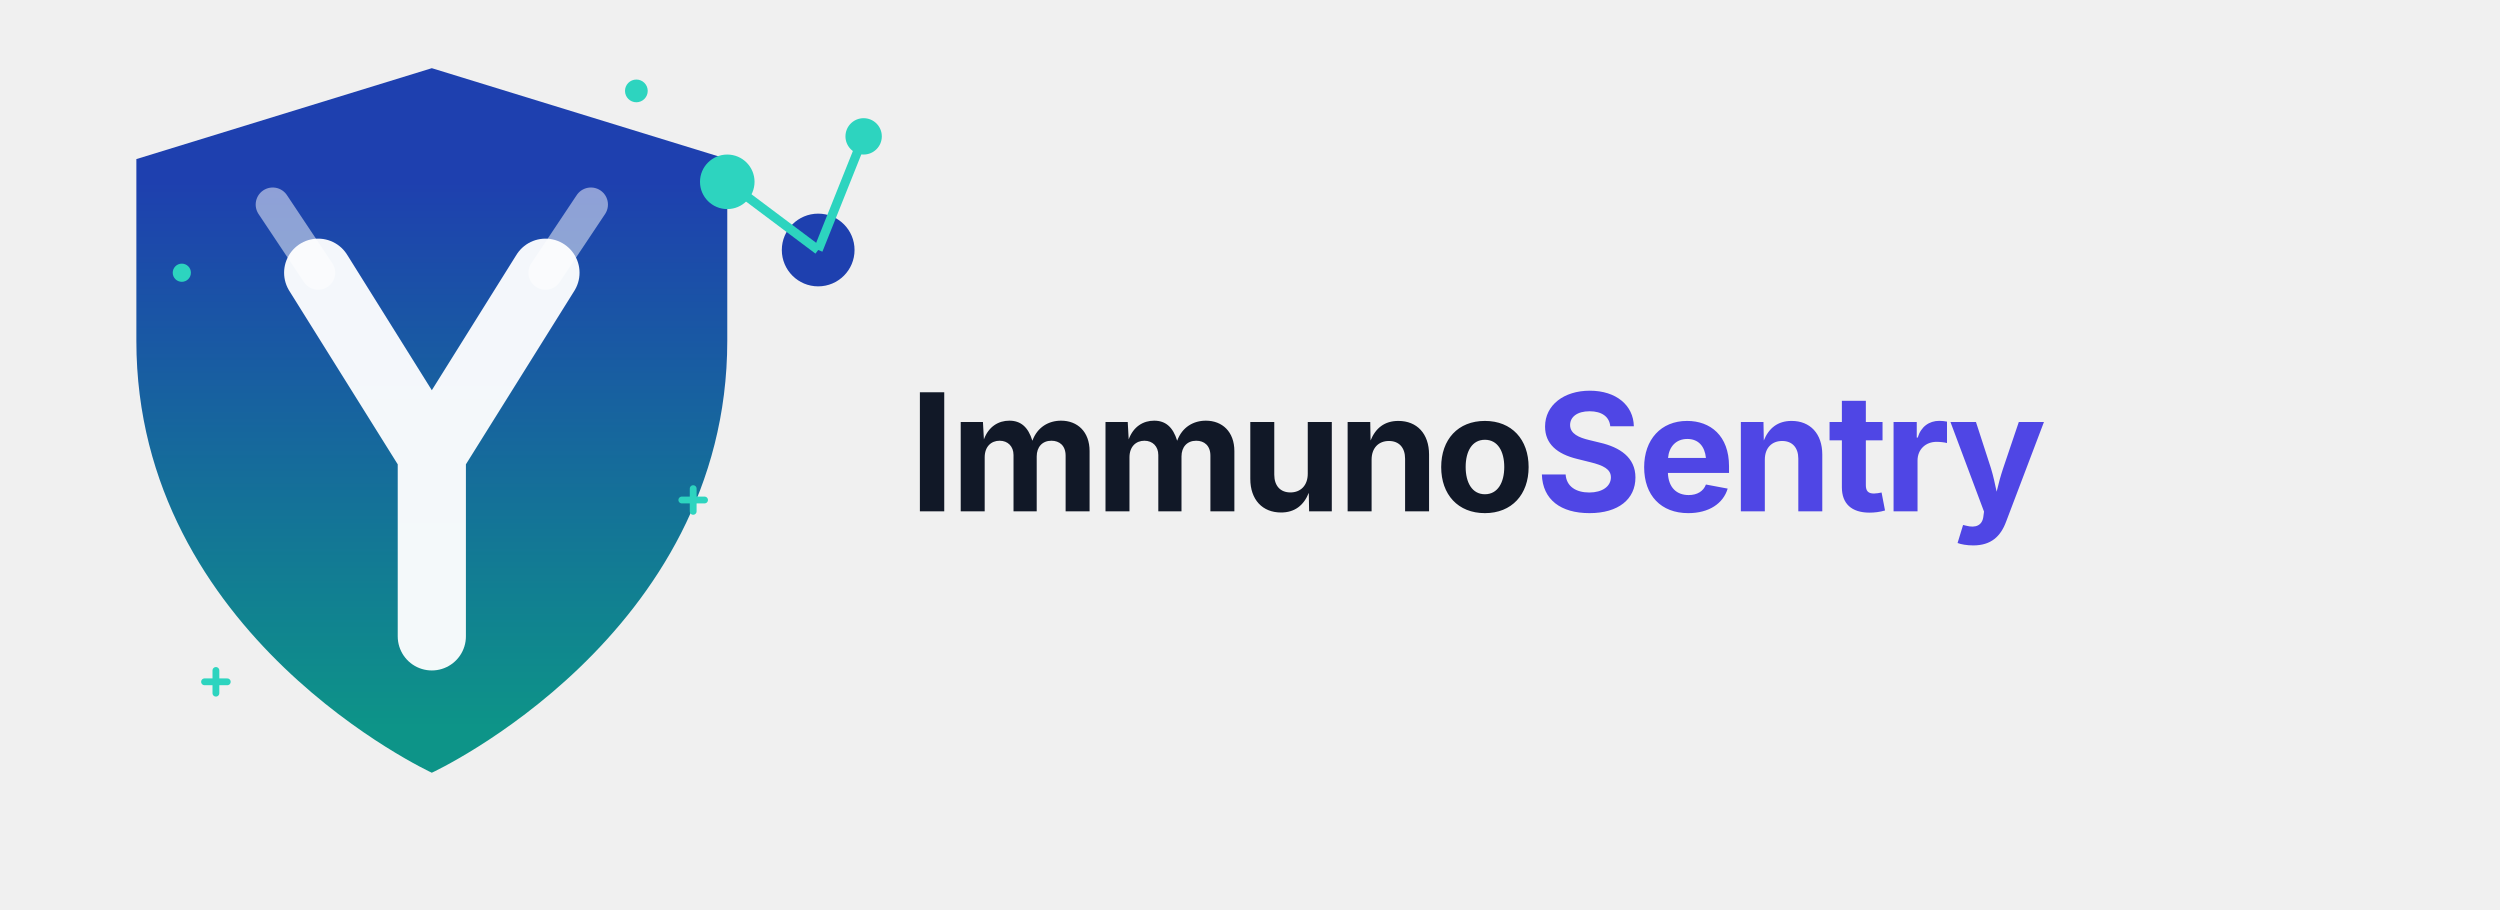
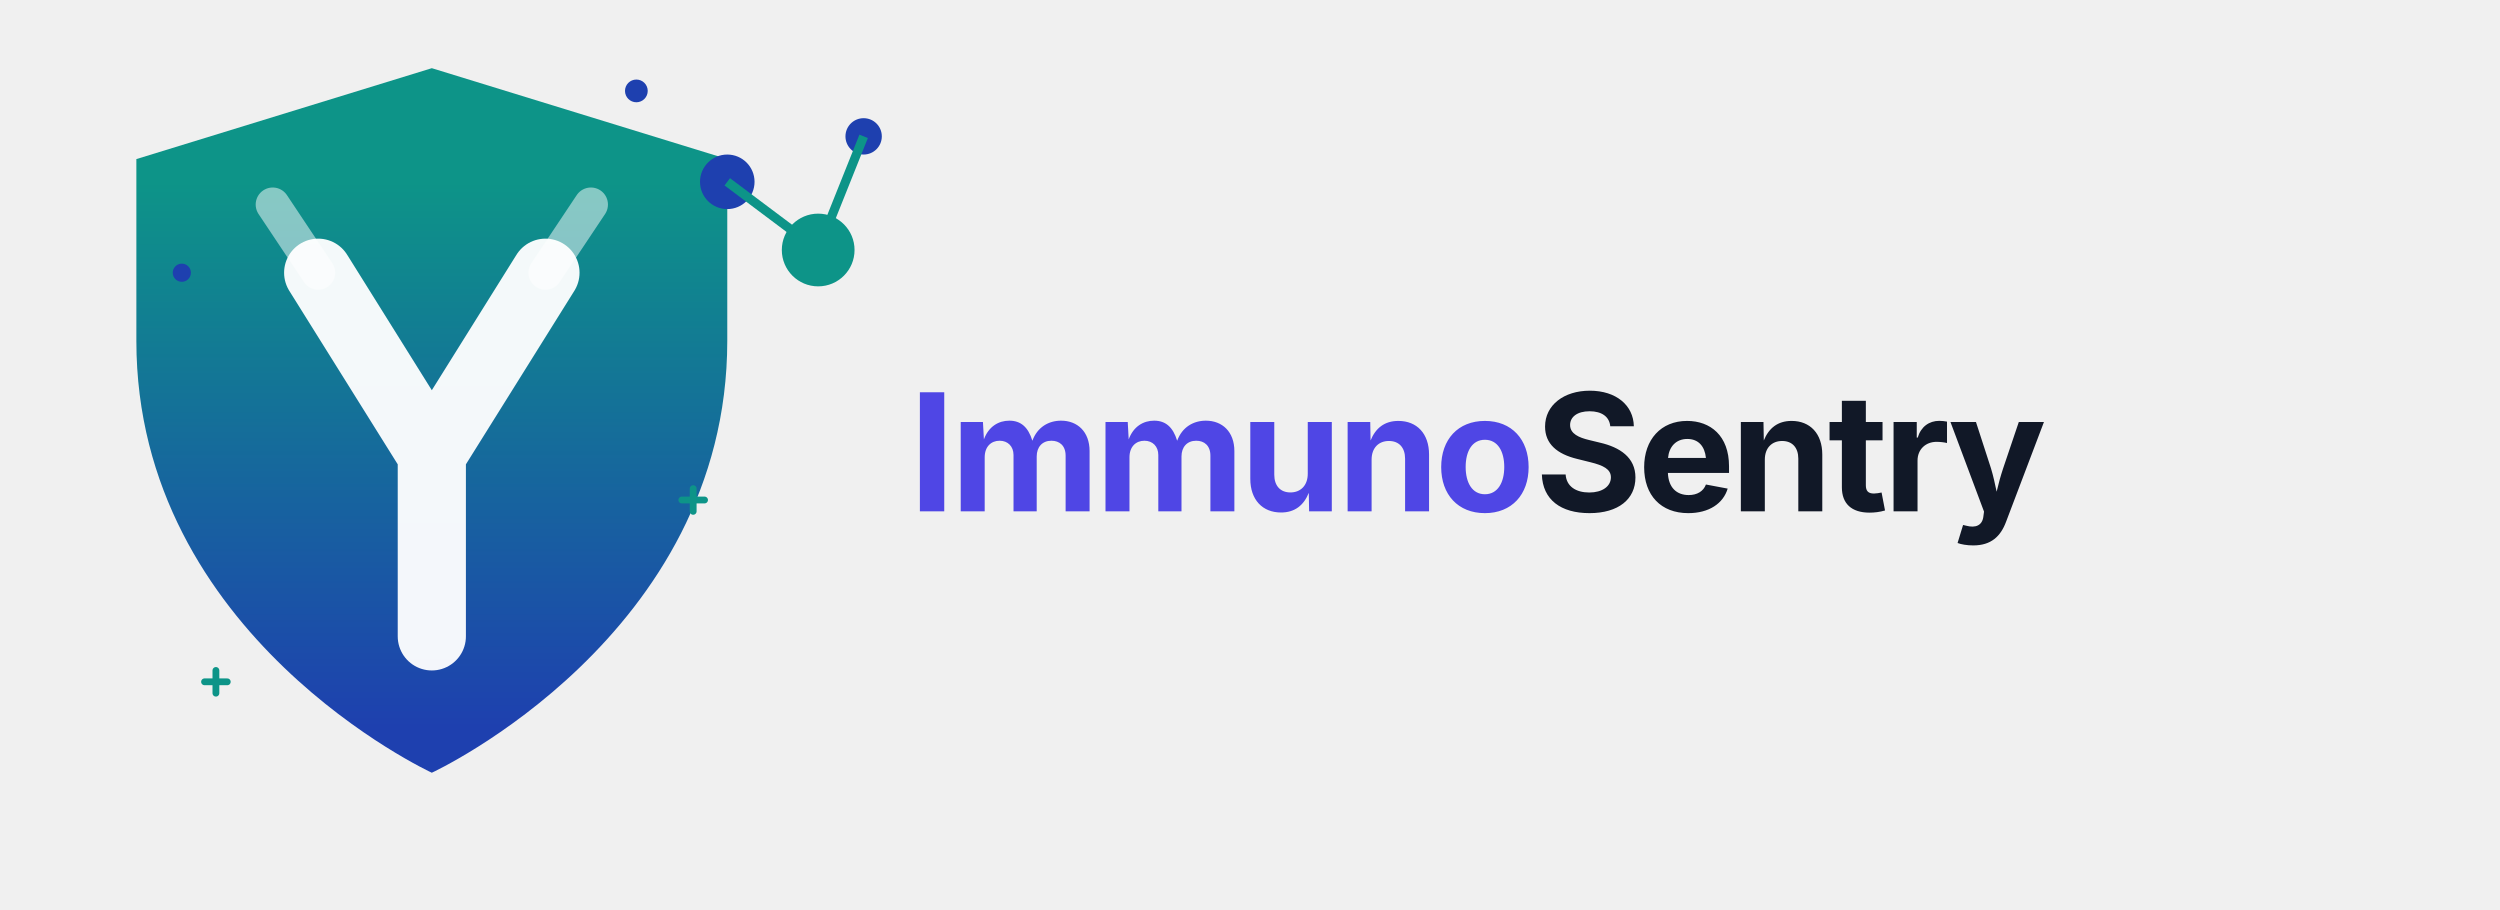
<svg xmlns="http://www.w3.org/2000/svg" viewBox="0 0 1100 400" fill="none">
  <defs>
    <linearGradient id="shieldGrad" x1="120" y1="80" x2="120" y2="320" gradientUnits="userSpaceOnUse">
-       <stop offset="0%" stop-color="#1E40AF" />
-       <stop offset="100%" stop-color="#0D9488" />
+       <stop offset="0%" stop-color="#0D9488" />
+       <stop offset="100%" stop-color="#1E40AF" />
    </linearGradient>
  </defs>
  <g transform="translate(40, 0)">
    <path d="M150 340C150 340 280 280 280 150V70L150 30L20 70V150C20 280 150 340 150 340Z" fill="url(#shieldGrad)" />
    <path d="M150 200V280M150 200L100 120M150 200L200 120" stroke="white" stroke-width="30" stroke-linecap="round" stroke-linejoin="round" opacity="0.95" />
    <path d="M100 120L80 90M200 120L220 90" stroke="white" stroke-width="15" stroke-linecap="round" stroke-linejoin="round" opacity="0.5" />
-     <circle cx="280" cy="80" r="12" fill="#2DD4BF" />
-     <circle cx="320" cy="110" r="16" fill="#1E40AF" />
-     <circle cx="340" cy="60" r="8" fill="#2DD4BF" />
-     <line x1="280" y1="80" x2="320" y2="110" stroke="#2DD4BF" stroke-width="4" />
-     <line x1="320" y1="110" x2="340" y2="60" stroke="#2DD4BF" stroke-width="4" />
-     <circle cx="240" cy="40" r="5" fill="#2DD4BF" />
-     <path d="M50 300L60 300M55 295L55 305" stroke="#2DD4BF" stroke-width="3" stroke-linecap="round" />
-     <path d="M260 220L270 220M265 215L265 225" stroke="#2DD4BF" stroke-width="3" stroke-linecap="round" />
-     <circle cx="40" cy="120" r="4" fill="#2DD4BF" />
+     <circle cx="280" cy="80" r="12" fill="#1E40AF" />
+     <circle cx="320" cy="110" r="16" fill="#0D9488" />
+     <circle cx="340" cy="60" r="8" fill="#1E40AF" />
+     <line x1="280" y1="80" x2="320" y2="110" stroke="#0D9488" stroke-width="4" />
+     <line x1="320" y1="110" x2="340" y2="60" stroke="#0D9488" stroke-width="4" />
+     <circle cx="240" cy="40" r="5" fill="#1E40AF" />
+     <path d="M50 300L60 300M55 295L55 305" stroke="#0D9488" stroke-width="3" stroke-linecap="round" />
+     <path d="M260 220L270 220M265 215L265 225" stroke="#0D9488" stroke-width="3" stroke-linecap="round" />
+     <circle cx="40" cy="120" r="4" fill="#1E40AF" />
  </g>
-   <text x="400" y="225" fill="#111827" style="font: bold 72px Inter, sans-serif; letter-spacing: -2px;">Immuno<tspan fill="#4F46E5">Sentry</tspan>
+   <text x="400" y="225" fill="#4F46E5" style="font: bold 72px Inter, sans-serif; letter-spacing: -2px;">Immuno<tspan fill="#111827">Sentry</tspan>
  </text>
</svg>
